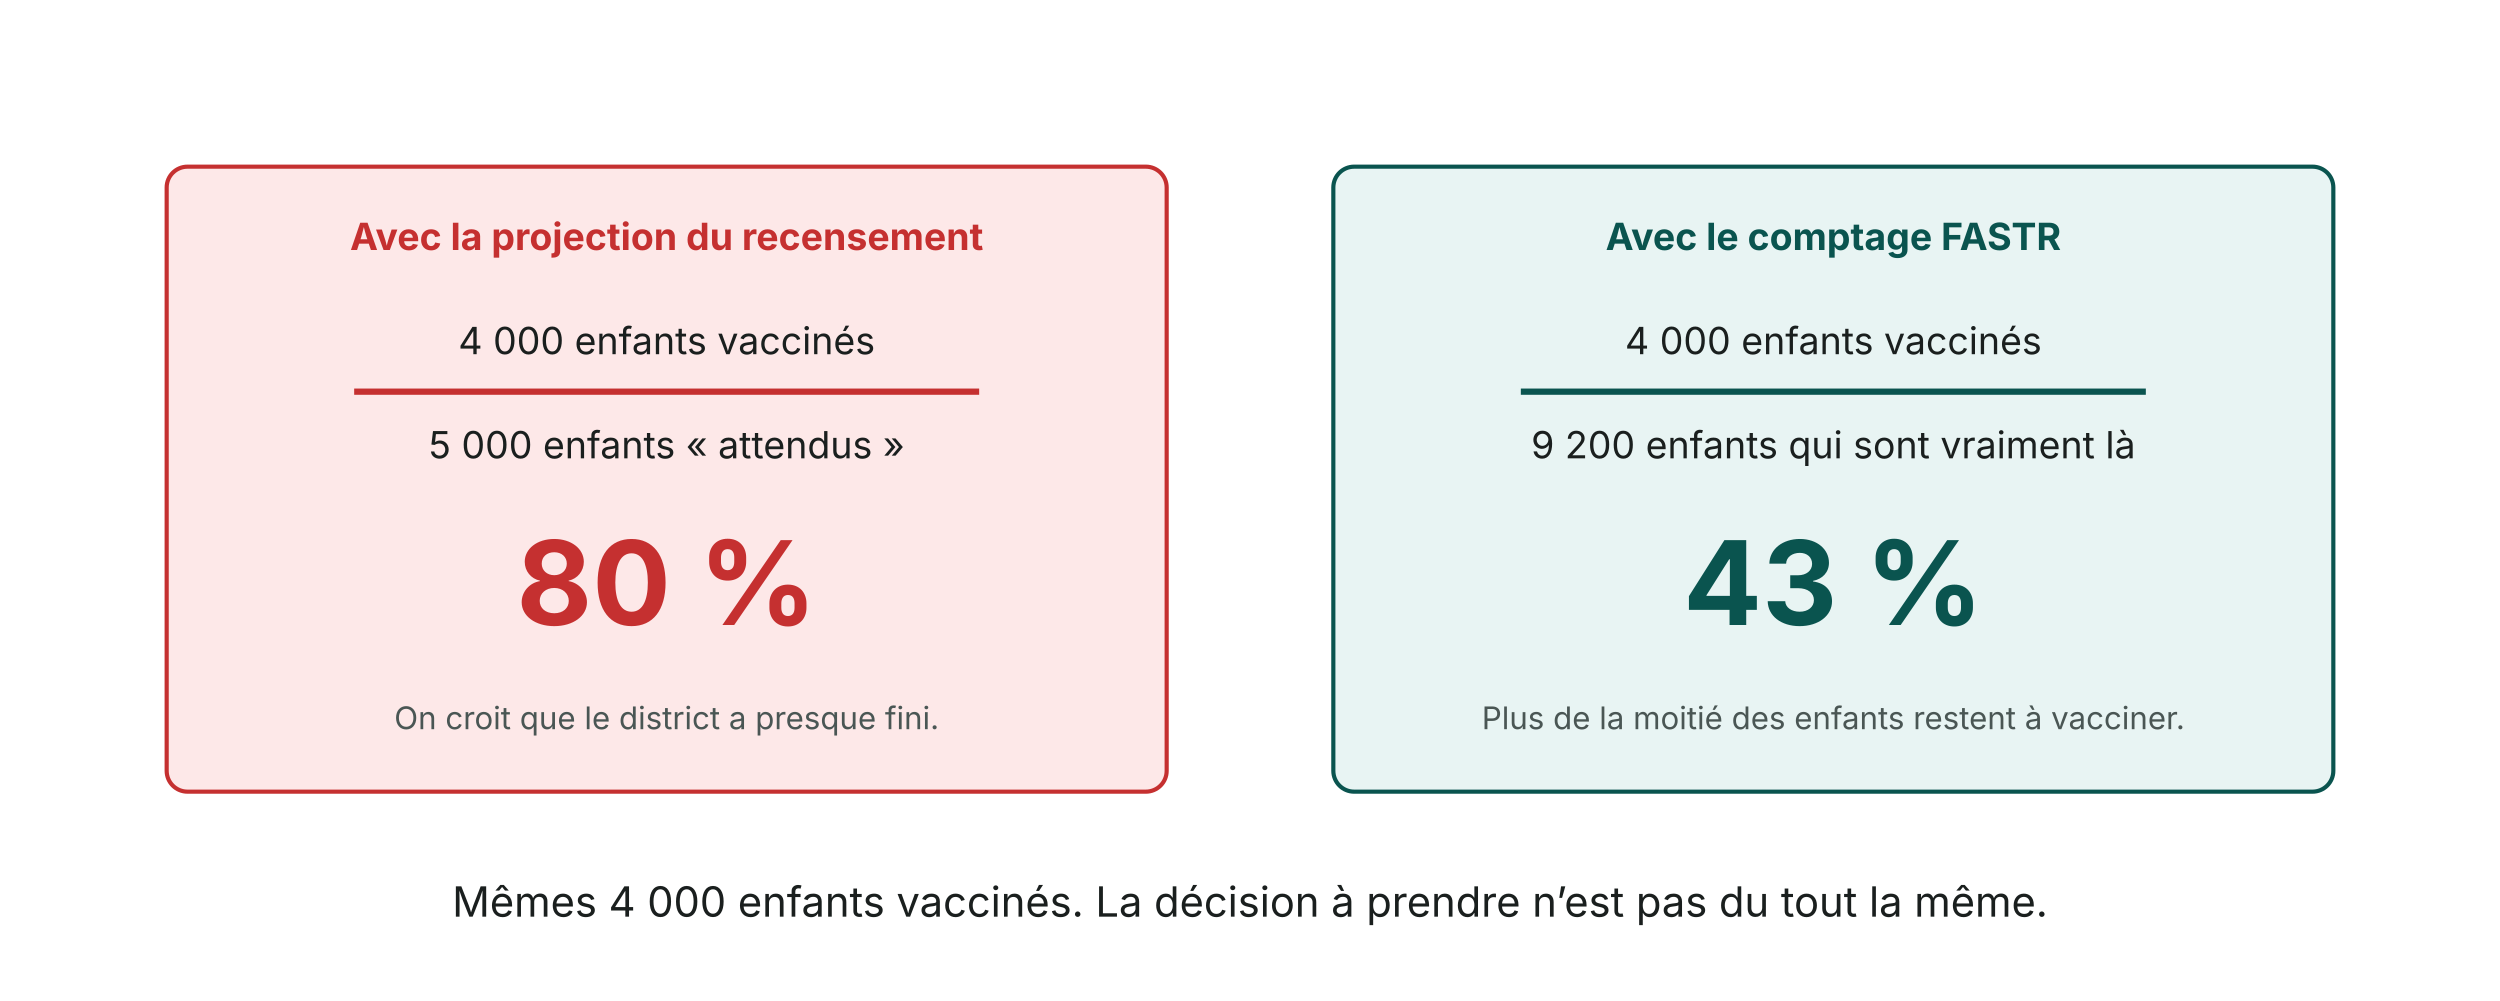
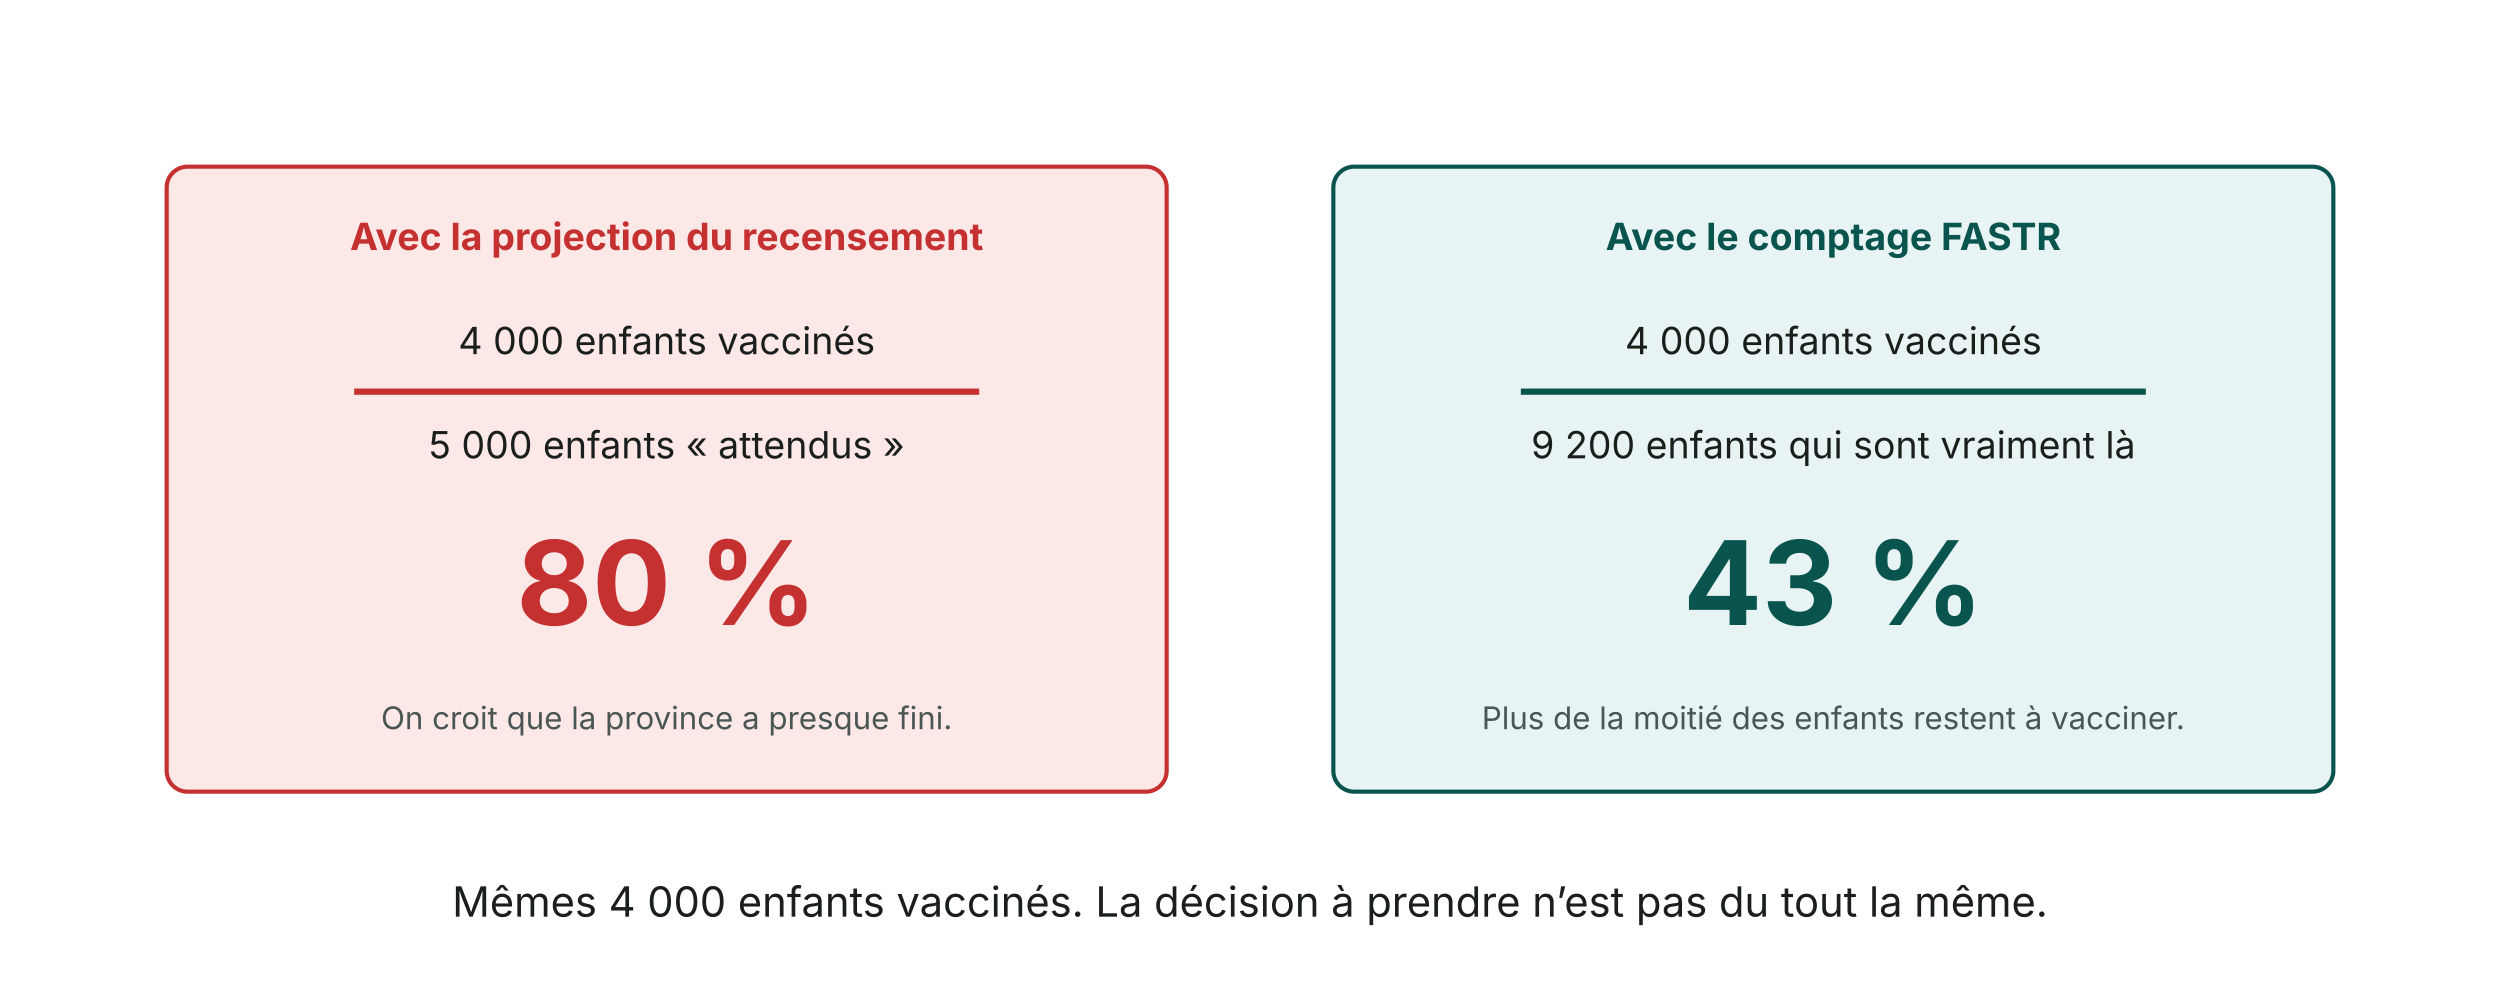
<svg xmlns="http://www.w3.org/2000/svg" viewBox="0 0 1200 480" font-family="Inter, -apple-system, 'Segoe UI', Roboto, sans-serif">
  <rect x="80" y="80" width="480" height="300" rx="10" fill="#FDE8E8" stroke="#C53030" stroke-width="2" />
  <text x="320" y="120" text-anchor="middle" font-size="18" font-weight="700" fill="#C53030">Avec la projection du recensement</text>
  <text x="320" y="170" text-anchor="middle" font-size="18" font-weight="400" fill="#1A1F1E">4 000 enfants vaccinés</text>
  <line x1="170" y1="188" x2="470" y2="188" stroke="#C53030" stroke-width="3" />
  <text x="320" y="220" text-anchor="middle" font-size="18" font-weight="400" fill="#1A1F1E">5 000 enfants « attendus »</text>
  <text x="320" y="300" text-anchor="middle" font-size="56" font-weight="700" fill="#C53030">80 %</text>
-   <text x="320" y="350" text-anchor="middle" font-size="15" font-weight="400" fill="#4A5654">On croit que le district a presque fini.</text>
+   <text x="320" y="350" text-anchor="middle" font-size="15" font-weight="400" fill="#4A5654">On croit que la province a presque fini.</text>
  <rect x="640" y="80" width="480" height="300" rx="10" fill="#E8F4F3" stroke="#0A544F" stroke-width="2" />
  <text x="880" y="120" text-anchor="middle" font-size="18" font-weight="700" fill="#0A544F">Avec le comptage FASTR</text>
  <text x="880" y="170" text-anchor="middle" font-size="18" font-weight="400" fill="#1A1F1E">4 000 enfants vaccinés</text>
  <line x1="730" y1="188" x2="1030" y2="188" stroke="#0A544F" stroke-width="3" />
  <text x="880" y="220" text-anchor="middle" font-size="18" font-weight="400" fill="#1A1F1E">9 200 enfants qui sont vraiment là</text>
  <text x="880" y="300" text-anchor="middle" font-size="56" font-weight="700" fill="#0A544F">43 %</text>
  <text x="880" y="350" text-anchor="middle" font-size="15" font-weight="400" fill="#4A5654">Plus de la moitié des enfants restent à vacciner.</text>
  <text x="600" y="440" text-anchor="middle" font-size="20" font-weight="400" fill="#1A1F1E">Mêmes 4 000 enfants vaccinés. La décision à prendre n’est pas du tout la même.</text>
</svg>
